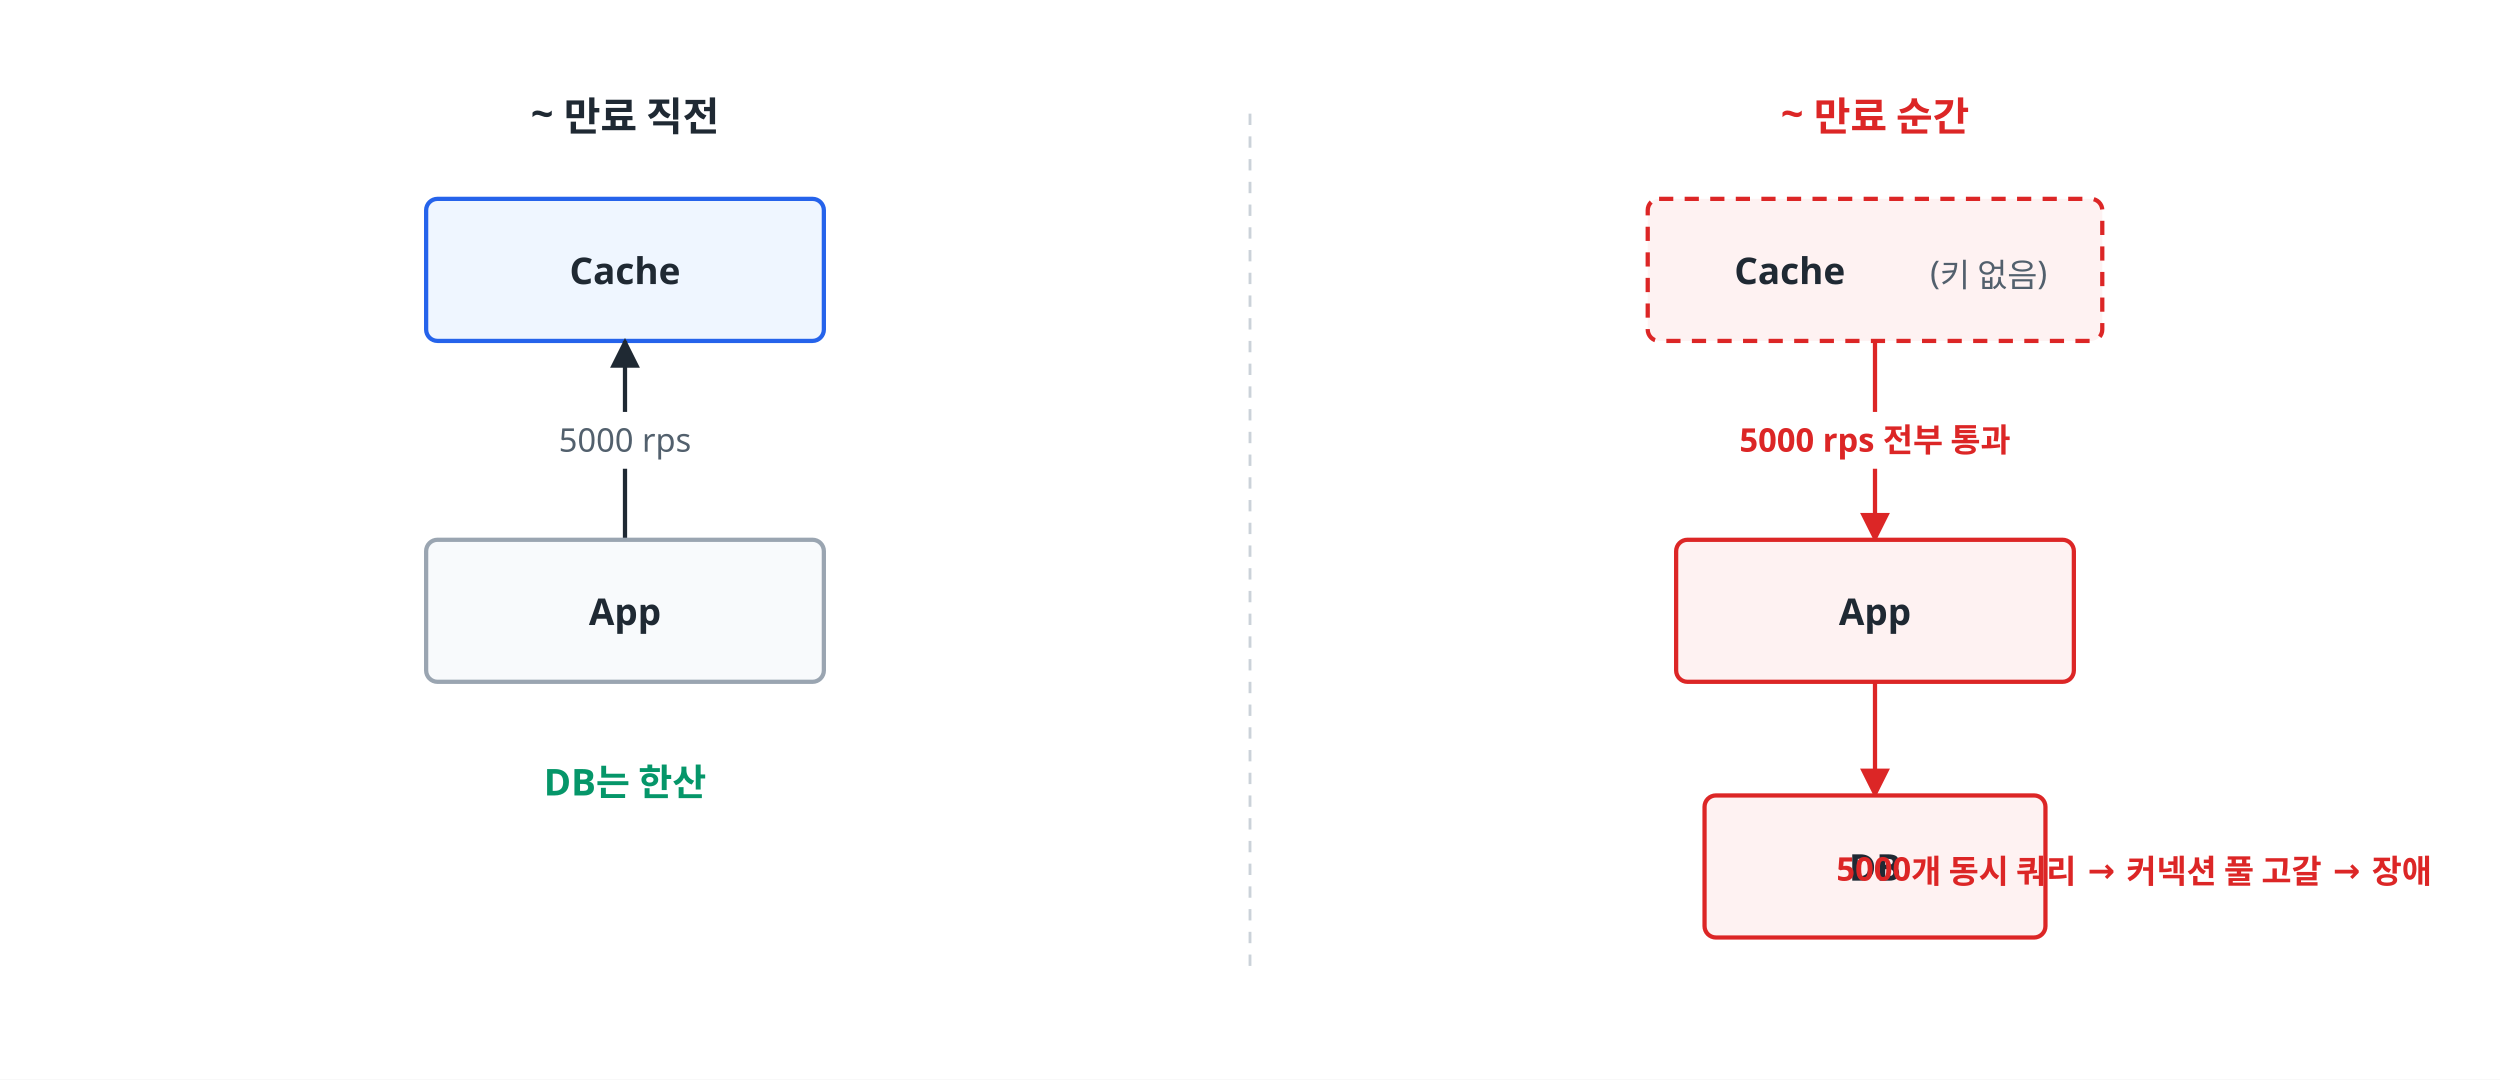
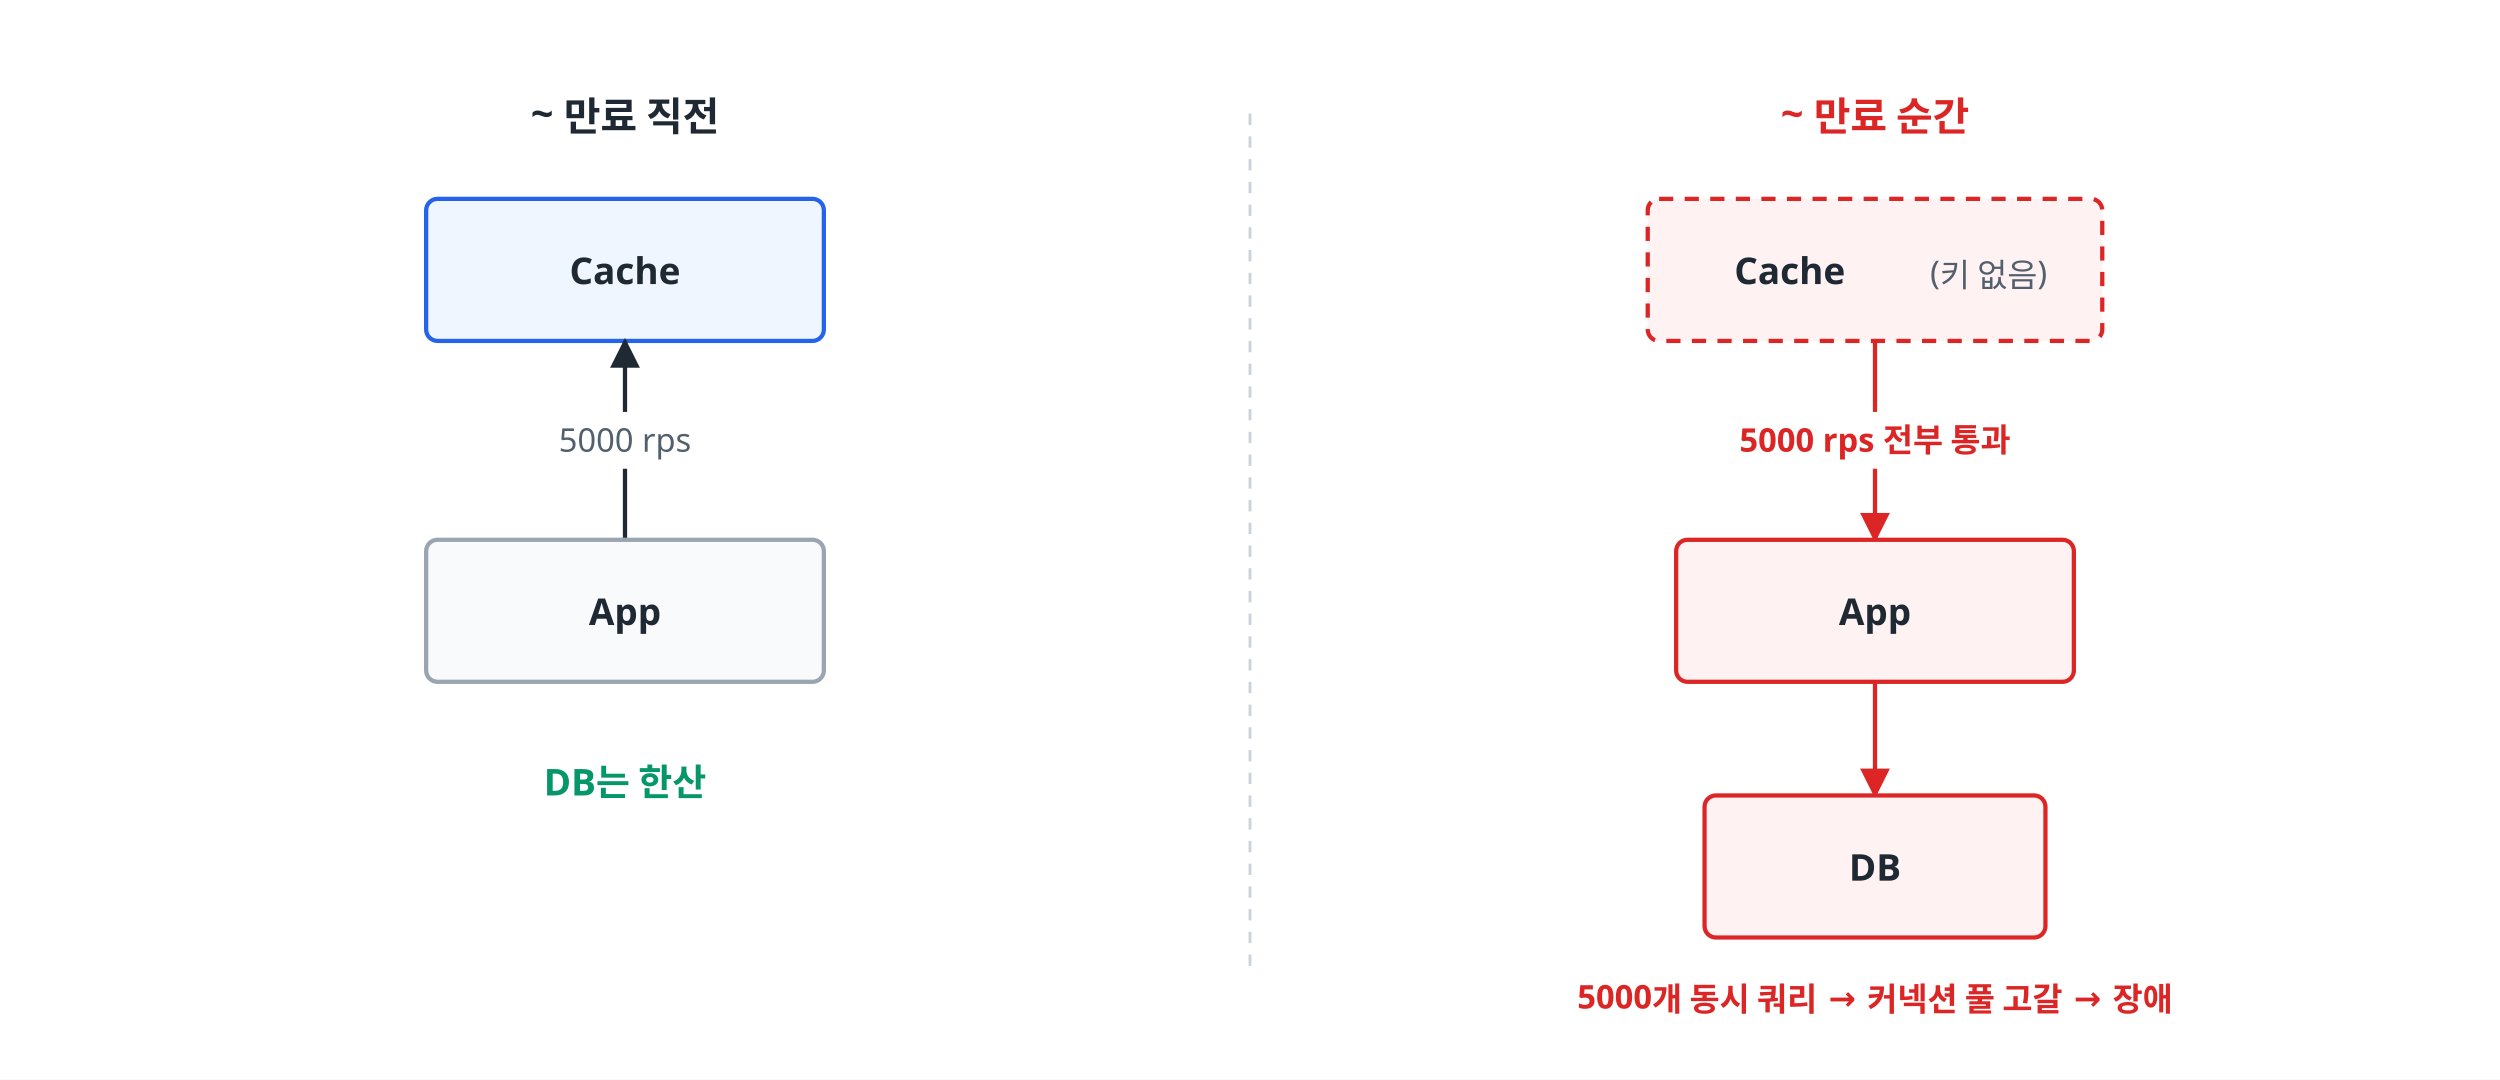
<svg xmlns="http://www.w3.org/2000/svg" viewBox="0 0 880 380" width="880" height="380" font-family="'Malgun Gothic','Apple SD Gothic Neo','Noto Sans KR','Segoe UI',sans-serif" role="img" aria-labelledby="t d">
  <rect width="880" height="380" fill="#ffffff" />
  <defs>
    <marker id="a-ink" viewBox="0 0 10 10" refX="9" refY="5" markerWidth="7" markerHeight="7" orient="auto-start-reverse">
      <path d="M0,0 L10,5 L0,10 z" fill="#1f2933" />
    </marker>
    <marker id="a-red" viewBox="0 0 10 10" refX="9" refY="5" markerWidth="7" markerHeight="7" orient="auto-start-reverse">
      <path d="M0,0 L10,5 L0,10 z" fill="#dc2626" />
    </marker>
  </defs>
  <text x="220" y="45" font-size="14" font-weight="bold" fill="#1f2933" text-anchor="middle">~ 만료 직전</text>
  <rect x="150" y="70" width="140" height="50" rx="4" fill="#eff6ff" stroke="#2563eb" stroke-width="1.5" />
  <text x="220" y="100" font-size="13" font-weight="bold" fill="#1f2933" text-anchor="middle">Cache</text>
  <path d="M220,190 L220,120" stroke="#1f2933" stroke-width="1.5" fill="none" marker-end="url(#a-ink)" />
  <rect x="180" y="145" width="80" height="20" fill="#ffffff" />
  <text x="220" y="159" font-size="11.5" fill="#52606d" text-anchor="middle">5000 rps</text>
  <rect x="150" y="190" width="140" height="50" rx="4" fill="#f8fafc" stroke="#9aa5b1" stroke-width="1.5" />
  <text x="220" y="220" font-size="13" font-weight="bold" fill="#1f2933" text-anchor="middle">App</text>
  <text x="220" y="280" font-size="13" fill="#059669" font-weight="bold" text-anchor="middle">DB는 한산</text>
  <line x1="440" y1="40" x2="440" y2="340" stroke="#cbd2d9" stroke-width="1" stroke-dasharray="4 4" />
  <text x="660" y="45" font-size="14" font-weight="bold" fill="#dc2626" text-anchor="middle">~ 만료 순간</text>
  <rect x="580" y="70" width="160" height="50" rx="4" fill="#fef2f2" stroke="#dc2626" stroke-dasharray="5 4" stroke-width="1.5" />
  <text x="630" y="100" font-size="13" font-weight="bold" fill="#1f2933" text-anchor="middle">Cache</text>
  <text x="700" y="100" font-size="11.5" fill="#52606d" text-anchor="middle">(키 없음)</text>
  <path d="M660,120 L660,190" stroke="#dc2626" stroke-width="1.5" fill="none" marker-end="url(#a-red)" />
  <rect x="590" y="145" width="140" height="20" fill="#ffffff" />
  <text x="660" y="159" font-size="11.5" fill="#dc2626" font-weight="bold" text-anchor="middle">5000 rps 전부 통과</text>
  <rect x="590" y="190" width="140" height="50" rx="4" fill="#fef2f2" stroke="#dc2626" stroke-width="1.5" />
  <text x="660" y="220" font-size="13" font-weight="bold" fill="#1f2933" text-anchor="middle">App</text>
  <path d="M660,240 L660,280" stroke="#dc2626" stroke-width="1.5" fill="none" marker-end="url(#a-red)" />
  <rect x="600" y="280" width="120" height="50" rx="4" fill="#fef2f2" stroke="#dc2626" stroke-width="1.5" />
  <text x="660" y="310" font-size="13" font-weight="bold" fill="#1f2933" text-anchor="middle">DB</text>
-   <text x="856" y="310" font-size="11.5" fill="#dc2626" font-weight="bold" text-anchor="end">5000개 동시 쿼리 → 커넥션 풀 고갈 → 장애</text>
+   <text x="660" y="355" font-size="11.5" fill="#dc2626" font-weight="bold" text-anchor="middle">5000개 동시 쿼리 → 커넥션 풀 고갈 → 장애</text>
</svg>
